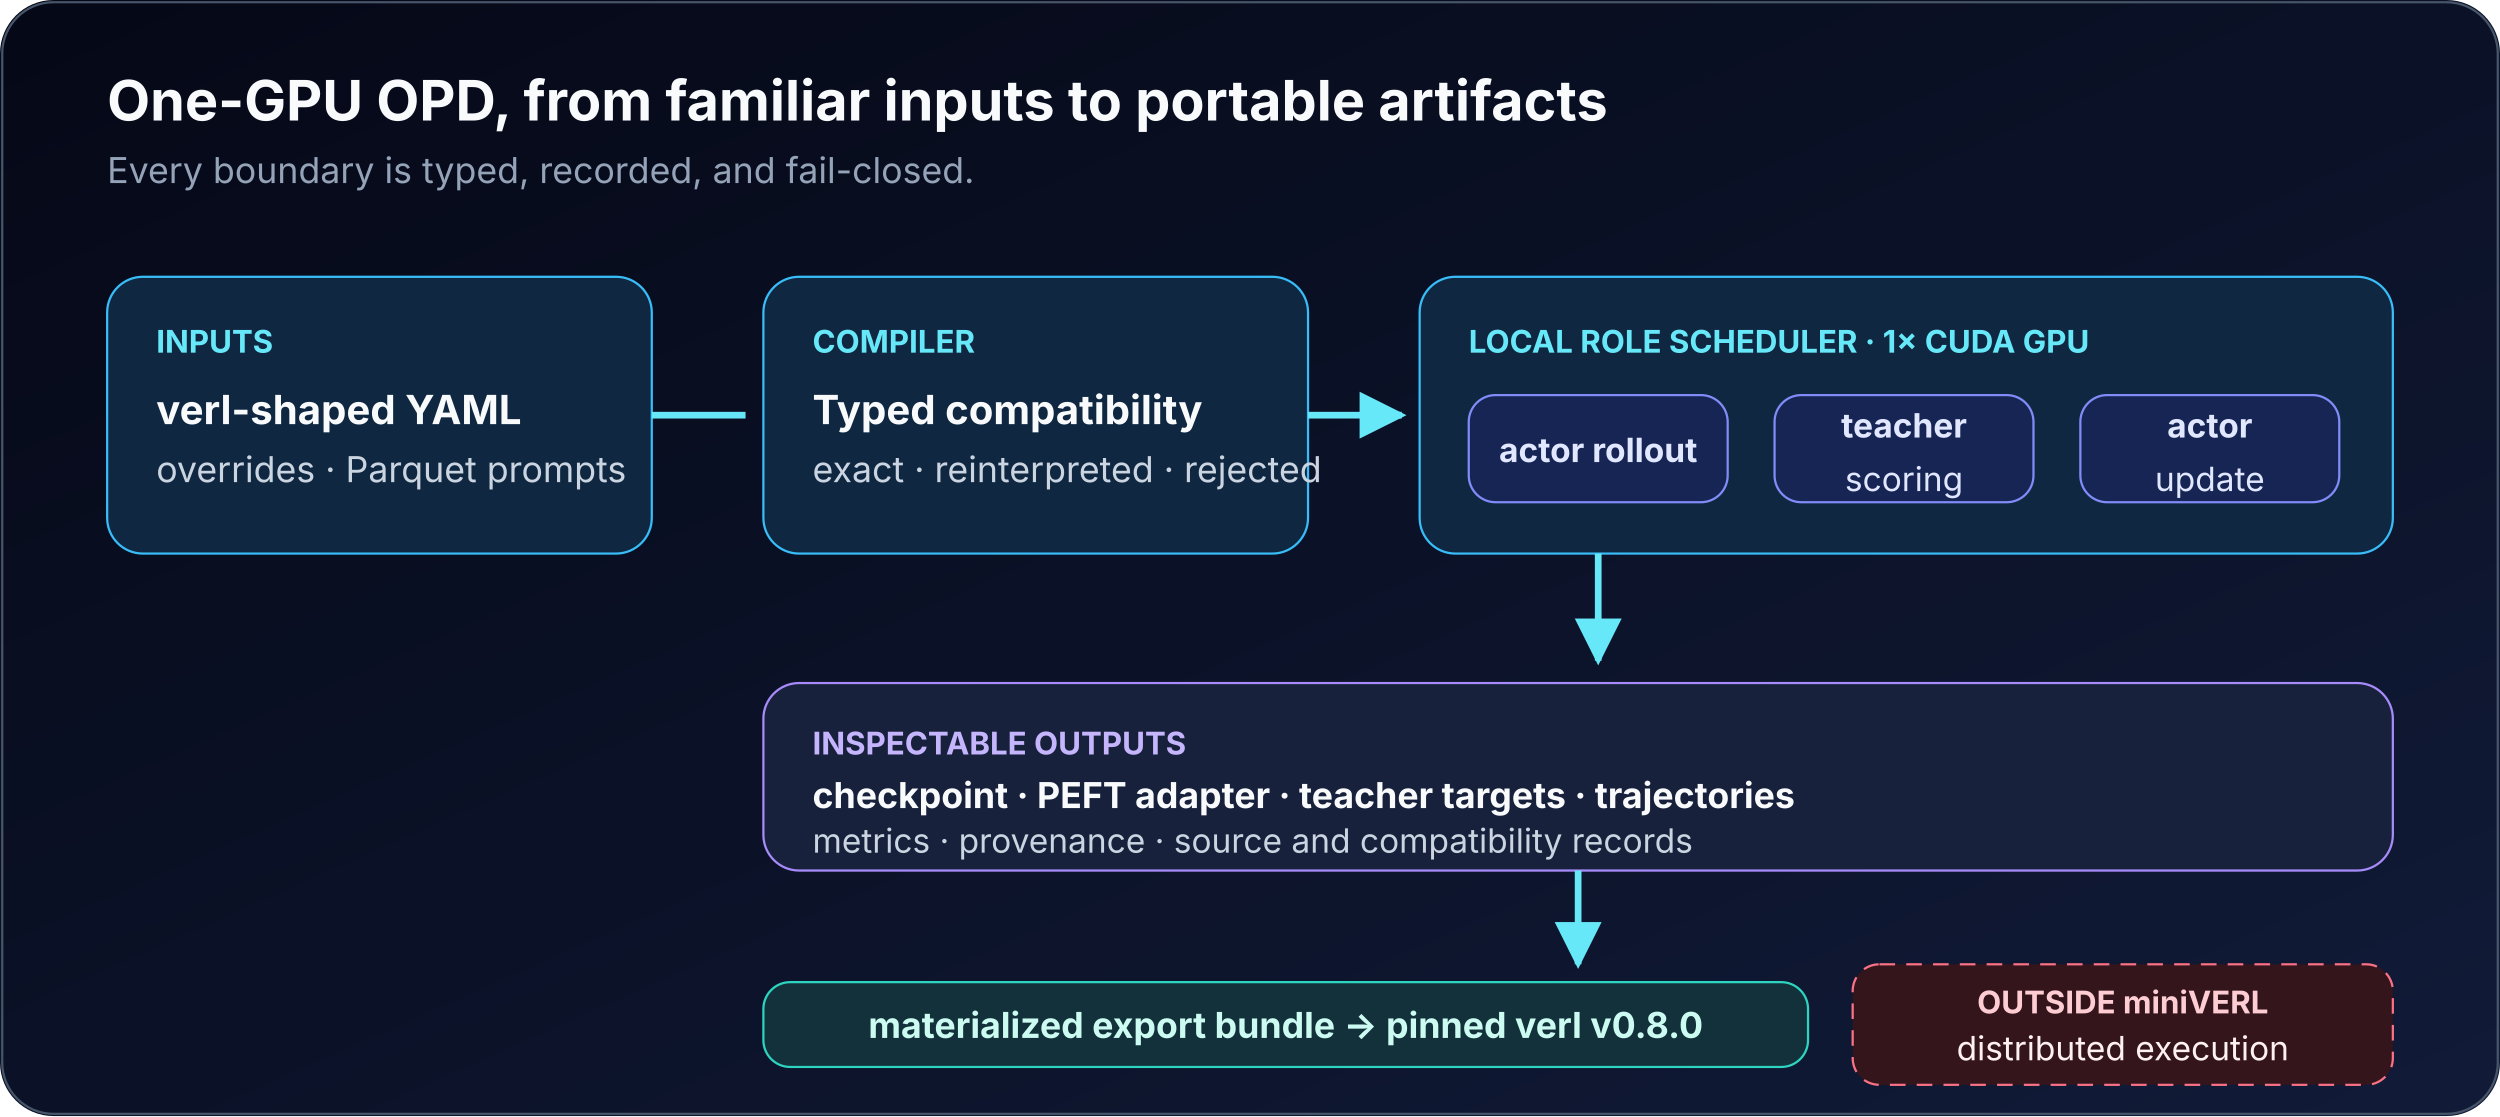
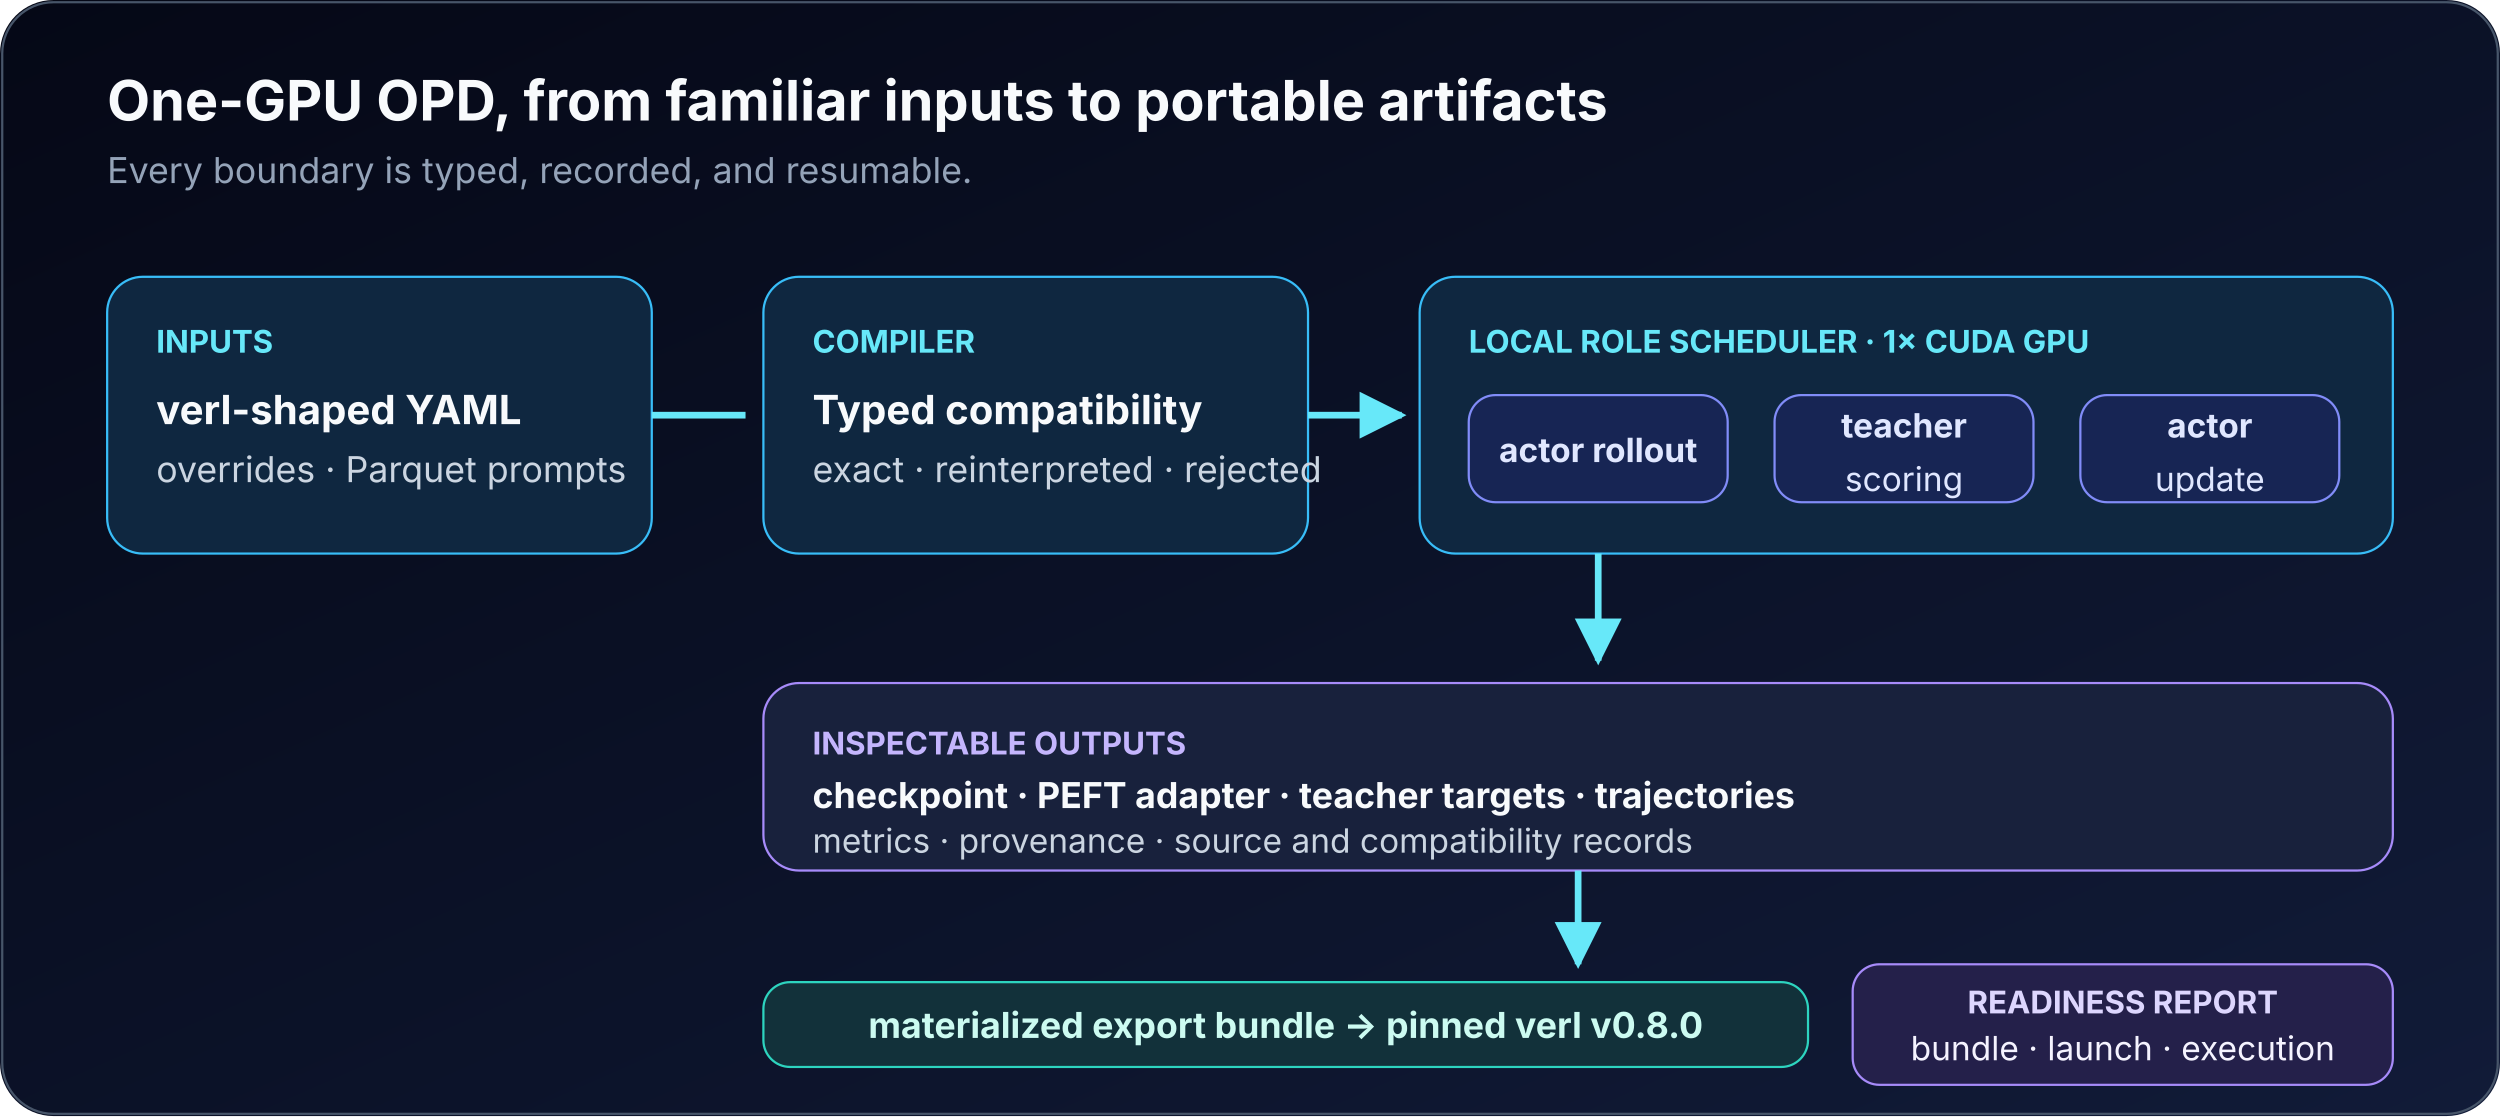
<svg xmlns="http://www.w3.org/2000/svg" viewBox="0 0 1120 500" role="img" aria-labelledby="title desc">
  <defs>
    <linearGradient id="bg" x1="0" y1="0" x2="1" y2="1">
      <stop stop-color="#050816" />
      <stop offset="1" stop-color="#111b38" />
    </linearGradient>
    <linearGradient id="accent" x1="0" y1="0" x2="1" y2="0">
      <stop stop-color="#22d3ee" />
      <stop offset="1" stop-color="#a78bfa" />
    </linearGradient>
    <marker id="arrow" viewBox="0 0 10 10" refX="9" refY="5" markerWidth="7" markerHeight="7" orient="auto-start-reverse">
      <path d="M0 0l10 5-10 5z" fill="#67e8f9" />
    </marker>
  </defs>
  <rect width="1120" height="500" rx="24" fill="url(#bg)" />
  <rect x="1" y="1" width="1118" height="498" rx="23" fill="none" stroke="#475569" />
  <g font-family="Inter,DejaVu Sans,Segoe UI,sans-serif">
    <text x="48" y="54" fill="#f8fafc" font-size="25" font-weight="750">One-GPU OPD, from familiar inputs to portable artifacts</text>
-     <text x="48" y="82" fill="#94a3b8" font-size="16">Every boundary is typed, recorded, and fail-closed.</text>
+     <text x="48" y="82" fill="#94a3b8" font-size="16">Every boundary is typed, recorded, and resumable.</text>
    <g fill="#0f2740" stroke="#38bdf8">
      <rect x="48" y="124" width="244" height="124" rx="16" />
      <rect x="342" y="124" width="244" height="124" rx="16" />
      <rect x="636" y="124" width="436" height="124" rx="16" />
    </g>
    <text x="70" y="158" fill="#67e8f9" font-size="14" font-weight="700">INPUTS</text>
    <text x="70" y="190" fill="#f8fafc" font-size="18" font-weight="700">verl-shaped YAML</text>
    <text x="70" y="216" fill="#cbd5e1" font-size="16">overrides · Parquet prompts</text>
    <text x="364" y="158" fill="#67e8f9" font-size="14" font-weight="700">COMPILER</text>
    <text x="364" y="190" fill="#f8fafc" font-size="18" font-weight="700">Typed compatibility</text>
    <text x="364" y="216" fill="#cbd5e1" font-size="16">exact · reinterpreted · rejected</text>
    <text x="658" y="158" fill="#67e8f9" font-size="14" font-weight="700">LOCAL ROLE SCHEDULER · 1× CUDA GPU</text>
    <g fill="#172554" stroke="#818cf8">
      <rect x="658" y="177" width="116" height="48" rx="12" />
      <rect x="795" y="177" width="116" height="48" rx="12" />
      <rect x="932" y="177" width="116" height="48" rx="12" />
    </g>
    <text x="716" y="207" text-anchor="middle" fill="#e0e7ff" font-size="15" font-weight="650">actor rollout</text>
    <text x="853" y="196" text-anchor="middle" fill="#e0e7ff" font-size="15" font-weight="650">teacher</text>
    <text x="853" y="220" text-anchor="middle" fill="#e0e7ff" font-size="15">scoring</text>
    <text x="990" y="196" text-anchor="middle" fill="#e0e7ff" font-size="15" font-weight="650">actor</text>
    <text x="990" y="220" text-anchor="middle" fill="#e0e7ff" font-size="15">update</text>
    <path d="M292 186h42M586 186h42" stroke="#67e8f9" stroke-width="3" marker-end="url(#arrow)" />
    <path d="M716 248v48" stroke="#67e8f9" stroke-width="3" marker-end="url(#arrow)" />
    <rect x="342" y="306" width="730" height="84" rx="16" fill="#18213c" stroke="#a78bfa" />
    <text x="364" y="338" fill="#c4b5fd" font-size="14" font-weight="700">INSPECTABLE OUTPUTS</text>
    <text x="364" y="362" fill="#f8fafc" font-size="16" font-weight="650">checkpoint · PEFT adapter · teacher targets · trajectories</text>
    <text x="364" y="382" fill="#cbd5e1" font-size="15">metrics · provenance · source and compatibility records</text>
    <path d="M707 390v42" stroke="#67e8f9" stroke-width="3" marker-end="url(#arrow)" />
    <rect x="342" y="440" width="468" height="38" rx="12" fill="#12313a" stroke="#2dd4bf" />
    <text x="576" y="465" text-anchor="middle" fill="#ccfbf1" font-size="16" font-weight="700">materialized export bundle → pinned verl v0.8.0</text>
-     <rect x="830" y="432" width="242" height="54" rx="12" fill="#34151b" stroke="#fb7185" stroke-dasharray="7 5" />
-     <text x="951" y="454" text-anchor="middle" fill="#fecdd3" font-size="14" font-weight="750">OUTSIDE miniVERL</text>
-     <text x="951" y="475" text-anchor="middle" fill="#fff1f2" font-size="15">distributed execution</text>
+     <rect x="830" y="432" width="242" height="54" rx="12" fill="#24204a" stroke="#a78bfa" />
+     <text x="951" y="454" text-anchor="middle" fill="#ddd6fe" font-size="14" font-weight="750">READINESS REPORT</text>
+     <text x="951" y="475" text-anchor="middle" fill="#f5f3ff" font-size="15">bundle · launch · execution</text>
  </g>
</svg>
